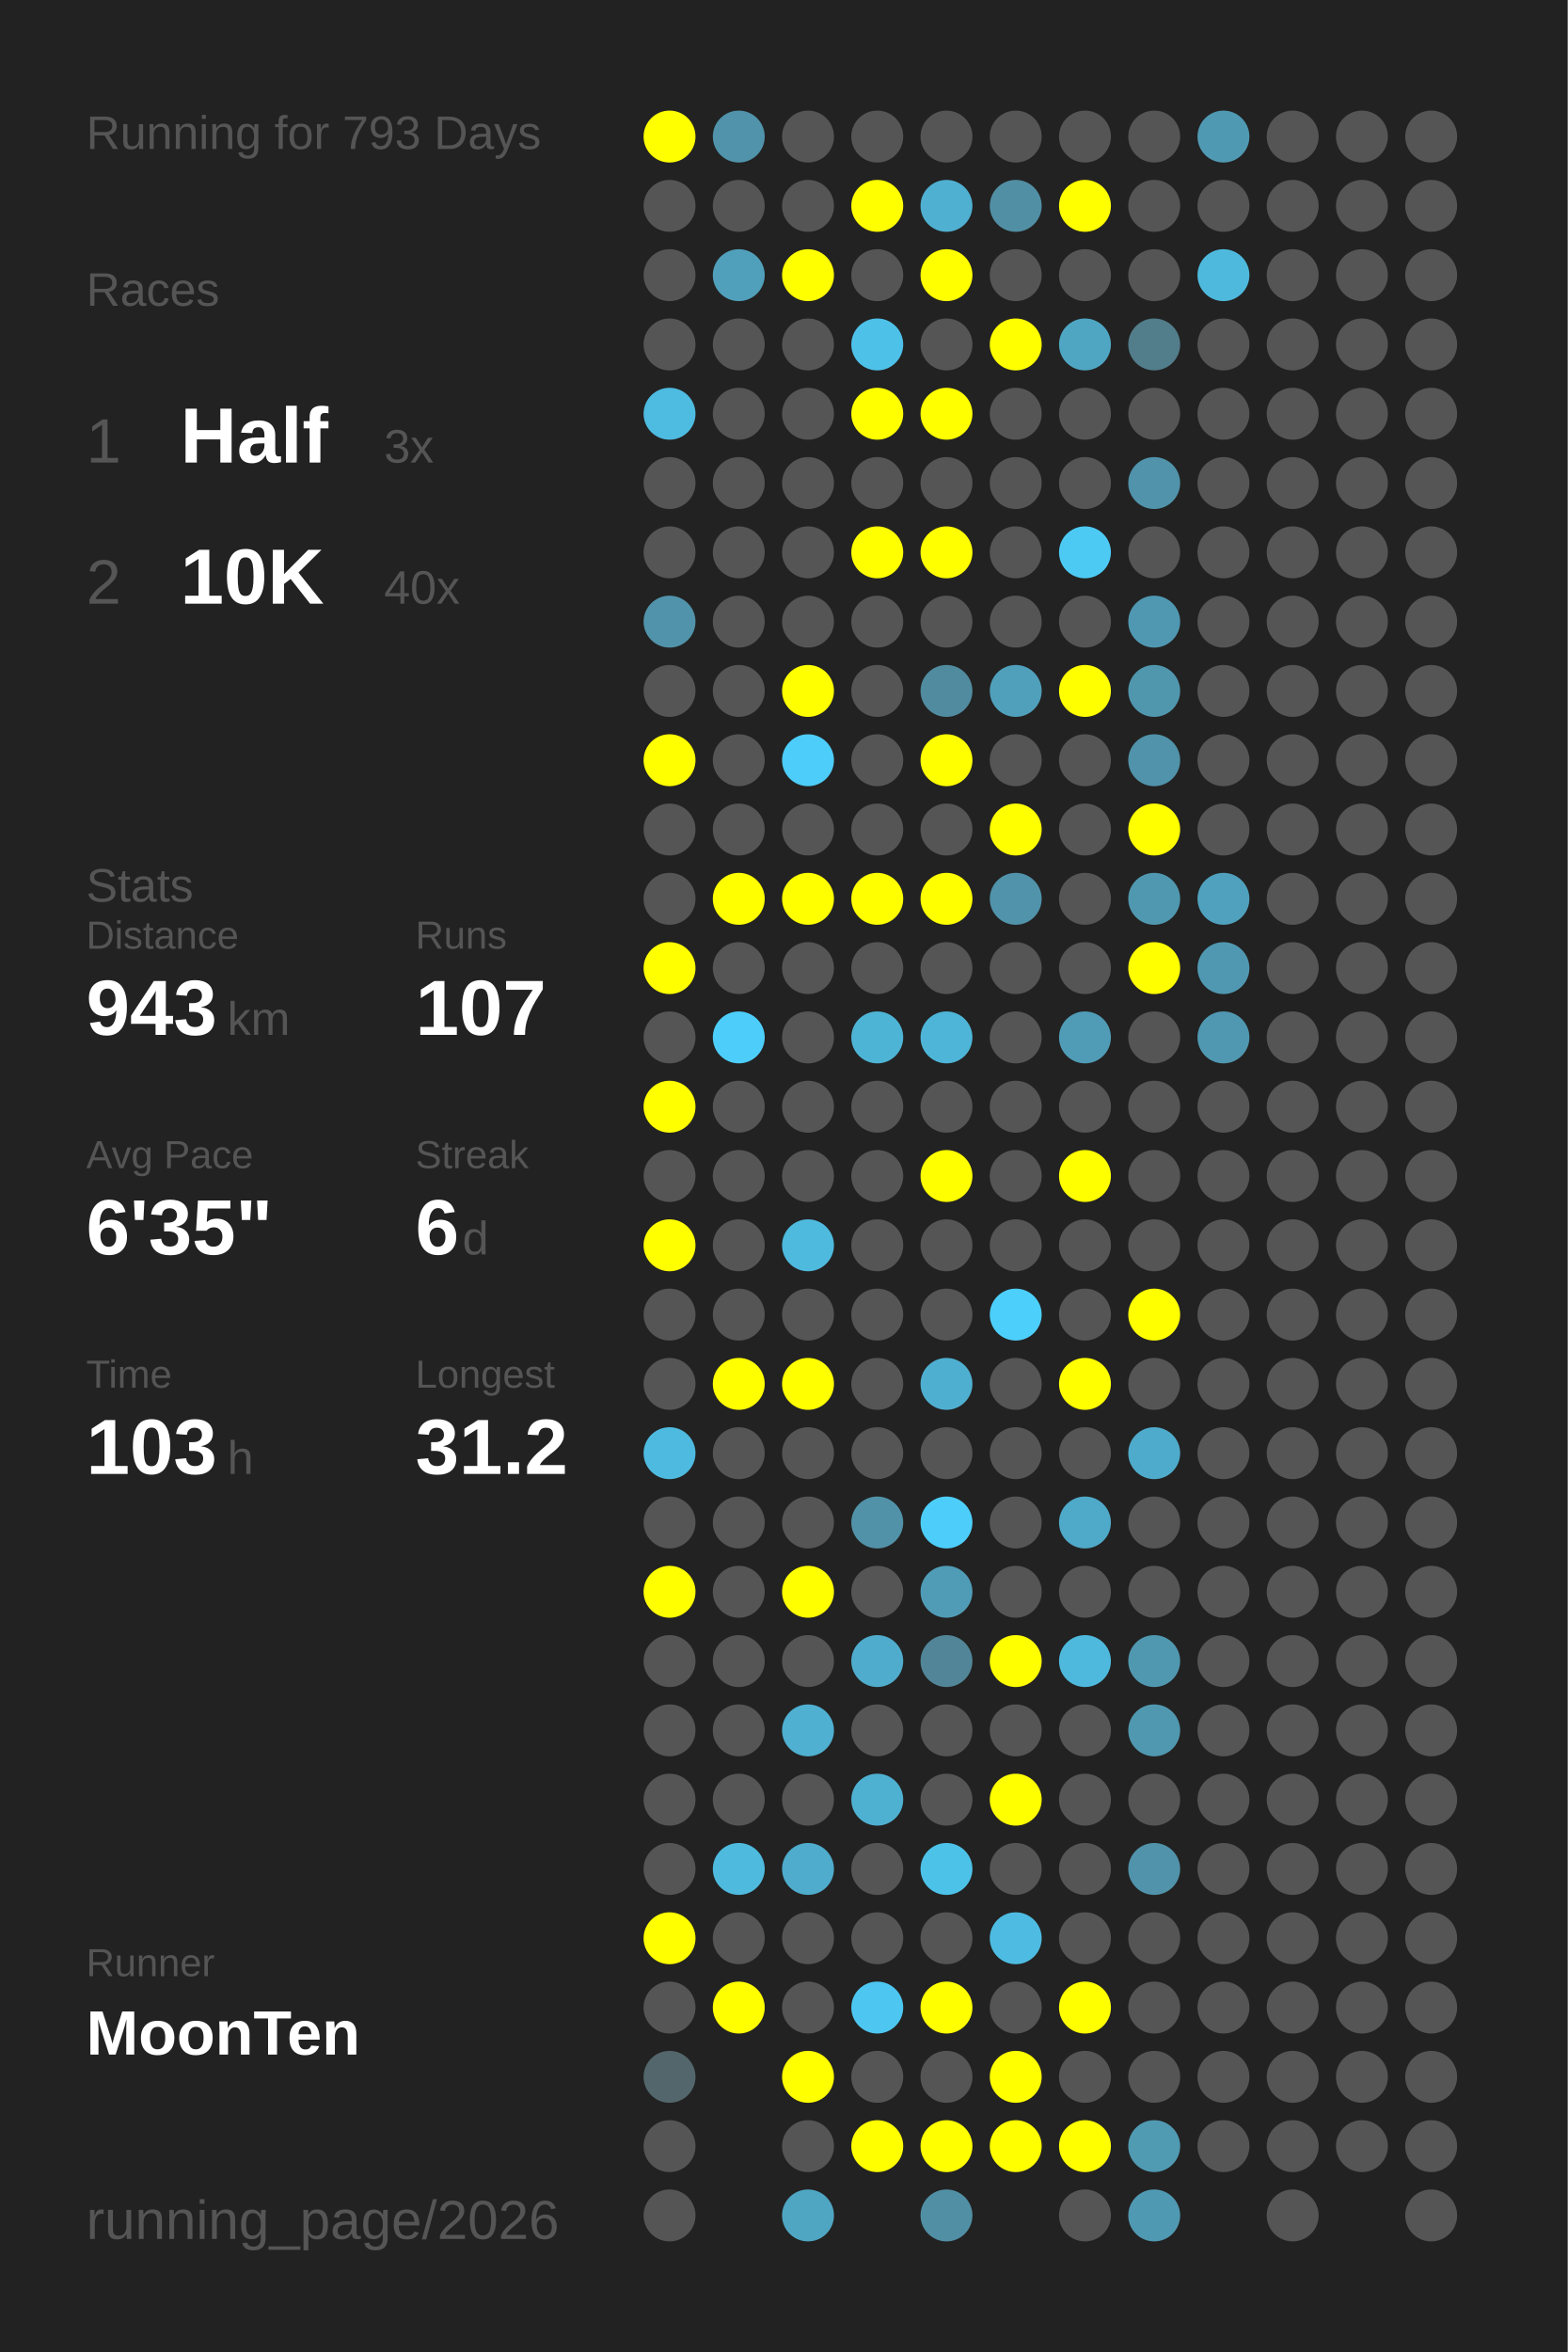
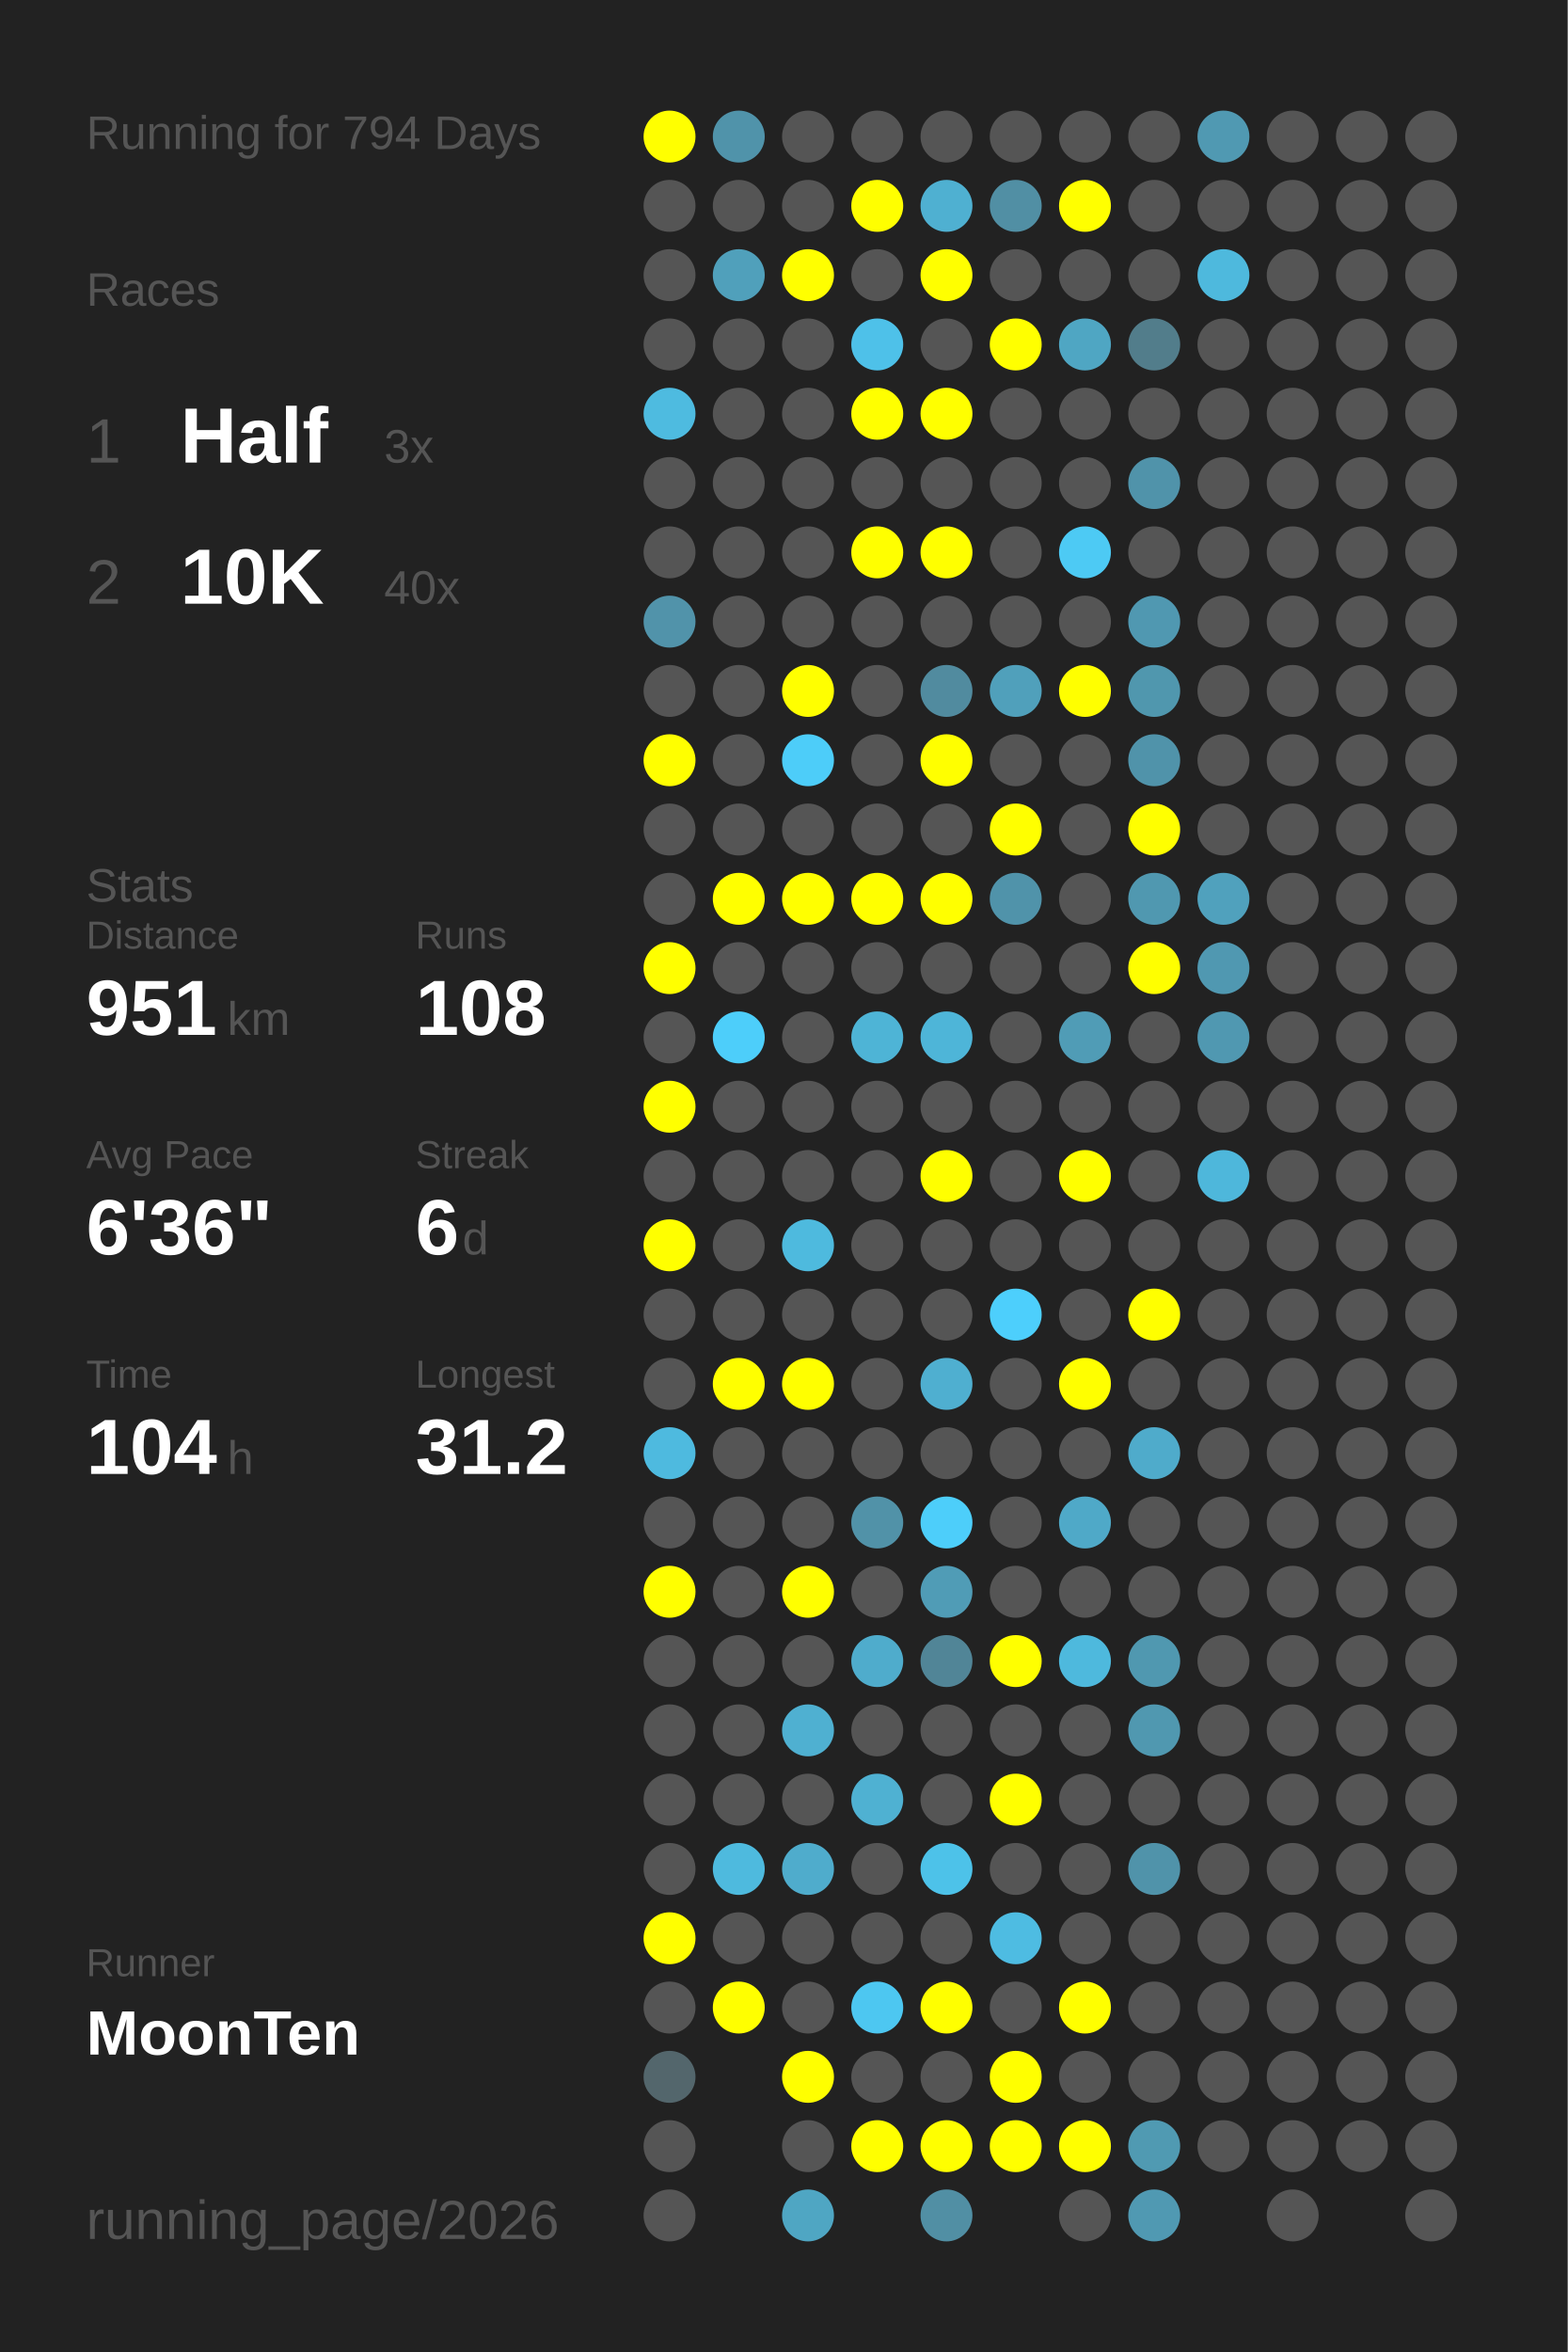
<svg xmlns="http://www.w3.org/2000/svg" baseProfile="full" height="300mm" version="1.1" viewBox="0,0,200,300" width="200mm">
  <defs />
  <rect fill="#222222" height="300" width="200" x="0" y="0" />
-   <text fill="#555555" style="font-size:6px; font-family:Arial;" x="11" y="19">Running for 793 Days</text>
+   <text fill="#555555" style="font-size:6px; font-family:Arial;" x="11" y="19">Running for 794 Days</text>
  <text fill="#555555" style="font-size:6px; font-family:Arial;" x="11" y="39">Races</text>
  <text fill="#555555" style="font-size:8px; font-family:Arial;" x="11" y="59">1</text>
  <text fill="#FFFFFF" style="font-size:10px; font-family:Arial; font-weight:bold;" x="23" y="59">Half</text>
  <text fill="#555555" style="font-size:6px; font-family:Arial;" x="49" y="59">3x</text>
  <text fill="#555555" style="font-size:8px; font-family:Arial;" x="11" y="77">2</text>
  <text fill="#FFFFFF" style="font-size:10px; font-family:Arial; font-weight:bold;" x="23" y="77">10K</text>
  <text fill="#555555" style="font-size:6px; font-family:Arial;" x="49" y="77">40x</text>
  <text fill="#555555" style="font-size:6px; font-family:Arial;" x="11" y="115">Stats</text>
  <text fill="#555555" style="font-size:5px; font-family:Arial;" x="11" y="121">Distance</text>
-   <text fill="#FFFFFF" style="font-size:10px; font-family:Arial; font-weight:bold;" x="11" y="132">943</text>
+   <text fill="#FFFFFF" style="font-size:10px; font-family:Arial; font-weight:bold;" x="11" y="132">951</text>
  <text fill="#555555" style="font-size:6px; font-family:Arial;" x="29" y="132">km</text>
  <text fill="#555555" style="font-size:5px; font-family:Arial;" x="53" y="121">Runs</text>
-   <text fill="#FFFFFF" style="font-size:10px; font-family:Arial; font-weight:bold;" x="53" y="132">107</text>
+   <text fill="#FFFFFF" style="font-size:10px; font-family:Arial; font-weight:bold;" x="53" y="132">108</text>
  <text fill="#555555" style="font-size:5px; font-family:Arial;" x="11" y="149">Avg Pace</text>
-   <text fill="#FFFFFF" style="font-size:10px; font-family:Arial; font-weight:bold;" x="11" y="160">6'35"</text>
+   <text fill="#FFFFFF" style="font-size:10px; font-family:Arial; font-weight:bold;" x="11" y="160">6'36"</text>
  <text fill="#555555" style="font-size:5px; font-family:Arial;" x="53" y="149">Streak</text>
  <text fill="#FFFFFF" style="font-size:10px; font-family:Arial; font-weight:bold;" x="53" y="160">6</text>
  <text fill="#555555" style="font-size:6px; font-family:Arial;" x="59" y="160">d</text>
  <text fill="#555555" style="font-size:5px; font-family:Arial;" x="11" y="177">Time</text>
-   <text fill="#FFFFFF" style="font-size:10px; font-family:Arial; font-weight:bold;" x="11" y="188">103</text>
+   <text fill="#FFFFFF" style="font-size:10px; font-family:Arial; font-weight:bold;" x="11" y="188">104</text>
  <text fill="#555555" style="font-size:6px; font-family:Arial;" x="29" y="188">h</text>
  <text fill="#555555" style="font-size:5px; font-family:Arial;" x="53" y="177">Longest</text>
  <text fill="#FFFFFF" style="font-size:10px; font-family:Arial; font-weight:bold;" x="53" y="188">31.2</text>
  <text fill="#555555" style="font-size:5px; font-family:Arial;" x="11" y="252.065">Runner</text>
  <text fill="#FFFFFF" style="font-size:8px; font-family:Arial; font-weight:bold;" x="11" y="262.065">MoonTen</text>
  <text fill="#555555" style="font-size:7px; font-family:Arial;" x="11" y="285.581">running_page/2026</text>
  <circle cx="85.417" cy="17.419" fill="#FFFF00" r="3.312" />
  <circle cx="85.417" cy="26.258" fill="#555555" r="3.312" />
  <circle cx="85.417" cy="35.097" fill="#555555" r="3.312" />
  <circle cx="85.417" cy="43.935" fill="#555555" r="3.312" />
  <circle cx="85.417" cy="52.774" fill="#4ebbe0" r="3.312" />
  <circle cx="85.417" cy="61.613" fill="#555555" r="3.312" />
  <circle cx="85.417" cy="70.452" fill="#555555" r="3.312" />
  <circle cx="85.417" cy="79.29" fill="#5193aa" r="3.312" />
  <circle cx="85.417" cy="88.129" fill="#555555" r="3.312" />
  <circle cx="85.417" cy="96.968" fill="#FFFF00" r="3.312" />
  <circle cx="85.417" cy="105.806" fill="#555555" r="3.312" />
  <circle cx="85.417" cy="114.645" fill="#555555" r="3.312" />
  <circle cx="85.417" cy="123.484" fill="#FFFF00" r="3.312" />
  <circle cx="85.417" cy="132.323" fill="#555555" r="3.312" />
  <circle cx="85.417" cy="141.161" fill="#FFFF00" r="3.312" />
  <circle cx="85.417" cy="150" fill="#555555" r="3.312" />
  <circle cx="85.417" cy="158.839" fill="#FFFF00" r="3.312" />
  <circle cx="85.417" cy="167.677" fill="#555555" r="3.312" />
  <circle cx="85.417" cy="176.516" fill="#555555" r="3.312" />
  <circle cx="85.417" cy="185.355" fill="#4ebadf" r="3.312" />
  <circle cx="85.417" cy="194.194" fill="#555555" r="3.312" />
  <circle cx="85.417" cy="203.032" fill="#FFFF00" r="3.312" />
  <circle cx="85.417" cy="211.871" fill="#555555" r="3.312" />
  <circle cx="85.417" cy="220.71" fill="#555555" r="3.312" />
  <circle cx="85.417" cy="229.548" fill="#555555" r="3.312" />
  <circle cx="85.417" cy="238.387" fill="#555555" r="3.312" />
  <circle cx="85.417" cy="247.226" fill="#FFFF00" r="3.312" />
  <circle cx="85.417" cy="256.065" fill="#555555" r="3.312" />
  <circle cx="85.417" cy="264.903" fill="#53666c" r="3.312" />
  <circle cx="85.417" cy="273.742" fill="#555555" r="3.312" />
  <circle cx="85.417" cy="282.581" fill="#555555" r="3.312" />
  <circle cx="94.25" cy="17.419" fill="#5093aa" r="3.312" />
  <circle cx="94.25" cy="26.258" fill="#555555" r="3.312" />
  <circle cx="94.25" cy="35.097" fill="#50a0bb" r="3.312" />
  <circle cx="94.25" cy="43.935" fill="#555555" r="3.312" />
  <circle cx="94.25" cy="52.774" fill="#555555" r="3.312" />
  <circle cx="94.25" cy="61.613" fill="#555555" r="3.312" />
  <circle cx="94.25" cy="70.452" fill="#555555" r="3.312" />
  <circle cx="94.25" cy="79.29" fill="#555555" r="3.312" />
  <circle cx="94.25" cy="88.129" fill="#555555" r="3.312" />
  <circle cx="94.25" cy="96.968" fill="#555555" r="3.312" />
  <circle cx="94.25" cy="105.806" fill="#555555" r="3.312" />
  <circle cx="94.25" cy="114.645" fill="#FFFF00" r="3.312" />
  <circle cx="94.25" cy="123.484" fill="#555555" r="3.312" />
  <circle cx="94.25" cy="132.323" fill="#4dcefa" r="3.312" />
  <circle cx="94.25" cy="141.161" fill="#555555" r="3.312" />
  <circle cx="94.25" cy="150" fill="#555555" r="3.312" />
  <circle cx="94.25" cy="158.839" fill="#555555" r="3.312" />
  <circle cx="94.25" cy="167.677" fill="#555555" r="3.312" />
  <circle cx="94.25" cy="176.516" fill="#FFFF00" r="3.312" />
  <circle cx="94.25" cy="185.355" fill="#555555" r="3.312" />
  <circle cx="94.25" cy="194.194" fill="#555555" r="3.312" />
  <circle cx="94.25" cy="203.032" fill="#555555" r="3.312" />
  <circle cx="94.25" cy="211.871" fill="#555555" r="3.312" />
  <circle cx="94.25" cy="220.71" fill="#555555" r="3.312" />
  <circle cx="94.25" cy="229.548" fill="#555555" r="3.312" />
  <circle cx="94.25" cy="238.387" fill="#4ebade" r="3.312" />
  <circle cx="94.25" cy="247.226" fill="#555555" r="3.312" />
  <circle cx="94.25" cy="256.065" fill="#FFFF00" r="3.312" />
  <circle cx="103.083" cy="17.419" fill="#555555" r="3.312" />
  <circle cx="103.083" cy="26.258" fill="#555555" r="3.312" />
  <circle cx="103.083" cy="35.097" fill="#FFFF00" r="3.312" />
  <circle cx="103.083" cy="43.935" fill="#555555" r="3.312" />
  <circle cx="103.083" cy="52.774" fill="#555555" r="3.312" />
  <circle cx="103.083" cy="61.613" fill="#555555" r="3.312" />
  <circle cx="103.083" cy="70.452" fill="#555555" r="3.312" />
  <circle cx="103.083" cy="79.29" fill="#555555" r="3.312" />
  <circle cx="103.083" cy="88.129" fill="#FFFF00" r="3.312" />
  <circle cx="103.083" cy="96.968" fill="#4dcdf9" r="3.312" />
  <circle cx="103.083" cy="105.806" fill="#555555" r="3.312" />
  <circle cx="103.083" cy="114.645" fill="#FFFF00" r="3.312" />
  <circle cx="103.083" cy="123.484" fill="#555555" r="3.312" />
  <circle cx="103.083" cy="132.323" fill="#555555" r="3.312" />
  <circle cx="103.083" cy="141.161" fill="#555555" r="3.312" />
  <circle cx="103.083" cy="150" fill="#555555" r="3.312" />
  <circle cx="103.083" cy="158.839" fill="#4ebade" r="3.312" />
  <circle cx="103.083" cy="167.677" fill="#555555" r="3.312" />
  <circle cx="103.083" cy="176.516" fill="#FFFF00" r="3.312" />
  <circle cx="103.083" cy="185.355" fill="#555555" r="3.312" />
  <circle cx="103.083" cy="194.194" fill="#555555" r="3.312" />
  <circle cx="103.083" cy="203.032" fill="#FFFF00" r="3.312" />
  <circle cx="103.083" cy="211.871" fill="#555555" r="3.312" />
  <circle cx="103.083" cy="220.71" fill="#4fb0d1" r="3.312" />
  <circle cx="103.083" cy="229.548" fill="#555555" r="3.312" />
  <circle cx="103.083" cy="238.387" fill="#4faccc" r="3.312" />
  <circle cx="103.083" cy="247.226" fill="#555555" r="3.312" />
  <circle cx="103.083" cy="256.065" fill="#555555" r="3.312" />
  <circle cx="103.083" cy="264.903" fill="#FFFF00" r="3.312" />
  <circle cx="103.083" cy="273.742" fill="#555555" r="3.312" />
  <circle cx="103.083" cy="282.581" fill="#4fa6c3" r="3.312" />
  <circle cx="111.917" cy="17.419" fill="#555555" r="3.312" />
  <circle cx="111.917" cy="26.258" fill="#FFFF00" r="3.312" />
  <circle cx="111.917" cy="35.097" fill="#555555" r="3.312" />
  <circle cx="111.917" cy="43.935" fill="#4ec1e9" r="3.312" />
  <circle cx="111.917" cy="52.774" fill="#FFFF00" r="3.312" />
  <circle cx="111.917" cy="61.613" fill="#555555" r="3.312" />
  <circle cx="111.917" cy="70.452" fill="#FFFF00" r="3.312" />
  <circle cx="111.917" cy="79.29" fill="#555555" r="3.312" />
  <circle cx="111.917" cy="88.129" fill="#555555" r="3.312" />
  <circle cx="111.917" cy="96.968" fill="#555555" r="3.312" />
  <circle cx="111.917" cy="105.806" fill="#555555" r="3.312" />
  <circle cx="111.917" cy="114.645" fill="#FFFF00" r="3.312" />
  <circle cx="111.917" cy="123.484" fill="#555555" r="3.312" />
  <circle cx="111.917" cy="132.323" fill="#4eb4d6" r="3.312" />
  <circle cx="111.917" cy="141.161" fill="#555555" r="3.312" />
  <circle cx="111.917" cy="150" fill="#555555" r="3.312" />
  <circle cx="111.917" cy="158.839" fill="#555555" r="3.312" />
  <circle cx="111.917" cy="167.677" fill="#555555" r="3.312" />
  <circle cx="111.917" cy="176.516" fill="#555555" r="3.312" />
  <circle cx="111.917" cy="185.355" fill="#555555" r="3.312" />
  <circle cx="111.917" cy="194.194" fill="#5192a8" r="3.312" />
  <circle cx="111.917" cy="203.032" fill="#555555" r="3.312" />
  <circle cx="111.917" cy="211.871" fill="#4faccc" r="3.312" />
  <circle cx="111.917" cy="220.71" fill="#555555" r="3.312" />
  <circle cx="111.917" cy="229.548" fill="#4fb1d2" r="3.312" />
  <circle cx="111.917" cy="238.387" fill="#555555" r="3.312" />
  <circle cx="111.917" cy="247.226" fill="#555555" r="3.312" />
  <circle cx="111.917" cy="256.065" fill="#4dc7f1" r="3.312" />
  <circle cx="111.917" cy="264.903" fill="#555555" r="3.312" />
  <circle cx="111.917" cy="273.742" fill="#FFFF00" r="3.312" />
  <circle cx="120.75" cy="17.419" fill="#555555" r="3.312" />
  <circle cx="120.75" cy="26.258" fill="#4fb0d1" r="3.312" />
  <circle cx="120.75" cy="35.097" fill="#FFFF00" r="3.312" />
  <circle cx="120.75" cy="43.935" fill="#555555" r="3.312" />
  <circle cx="120.75" cy="52.774" fill="#FFFF00" r="3.312" />
  <circle cx="120.75" cy="61.613" fill="#555555" r="3.312" />
  <circle cx="120.75" cy="70.452" fill="#FFFF00" r="3.312" />
  <circle cx="120.75" cy="79.29" fill="#555555" r="3.312" />
  <circle cx="120.75" cy="88.129" fill="#518b9f" r="3.312" />
  <circle cx="120.75" cy="96.968" fill="#FFFF00" r="3.312" />
  <circle cx="120.75" cy="105.806" fill="#555555" r="3.312" />
  <circle cx="120.75" cy="114.645" fill="#FFFF00" r="3.312" />
  <circle cx="120.75" cy="123.484" fill="#555555" r="3.312" />
  <circle cx="120.75" cy="132.323" fill="#4eb5d8" r="3.312" />
  <circle cx="120.75" cy="141.161" fill="#555555" r="3.312" />
  <circle cx="120.75" cy="150" fill="#FFFF00" r="3.312" />
  <circle cx="120.75" cy="158.839" fill="#555555" r="3.312" />
  <circle cx="120.75" cy="167.677" fill="#555555" r="3.312" />
  <circle cx="120.75" cy="176.516" fill="#4fafd0" r="3.312" />
  <circle cx="120.75" cy="185.355" fill="#555555" r="3.312" />
  <circle cx="120.75" cy="194.194" fill="#4dcefa" r="3.312" />
  <circle cx="120.75" cy="203.032" fill="#509cb6" r="3.312" />
  <circle cx="120.75" cy="211.871" fill="#518597" r="3.312" />
  <circle cx="120.75" cy="220.71" fill="#555555" r="3.312" />
  <circle cx="120.75" cy="229.548" fill="#555555" r="3.312" />
  <circle cx="120.75" cy="238.387" fill="#4dc2e9" r="3.312" />
  <circle cx="120.75" cy="247.226" fill="#555555" r="3.312" />
  <circle cx="120.75" cy="256.065" fill="#FFFF00" r="3.312" />
  <circle cx="120.75" cy="264.903" fill="#555555" r="3.312" />
  <circle cx="120.75" cy="273.742" fill="#FFFF00" r="3.312" />
  <circle cx="120.75" cy="282.581" fill="#518fa4" r="3.312" />
  <circle cx="129.583" cy="17.419" fill="#555555" r="3.312" />
  <circle cx="129.583" cy="26.258" fill="#518fa4" r="3.312" />
  <circle cx="129.583" cy="35.097" fill="#555555" r="3.312" />
  <circle cx="129.583" cy="43.935" fill="#FFFF00" r="3.312" />
  <circle cx="129.583" cy="52.774" fill="#555555" r="3.312" />
  <circle cx="129.583" cy="61.613" fill="#555555" r="3.312" />
  <circle cx="129.583" cy="70.452" fill="#555555" r="3.312" />
  <circle cx="129.583" cy="79.29" fill="#555555" r="3.312" />
  <circle cx="129.583" cy="88.129" fill="#50a0bb" r="3.312" />
  <circle cx="129.583" cy="96.968" fill="#555555" r="3.312" />
  <circle cx="129.583" cy="105.806" fill="#FFFF00" r="3.312" />
  <circle cx="129.583" cy="114.645" fill="#5093aa" r="3.312" />
  <circle cx="129.583" cy="123.484" fill="#555555" r="3.312" />
  <circle cx="129.583" cy="132.323" fill="#555555" r="3.312" />
  <circle cx="129.583" cy="141.161" fill="#555555" r="3.312" />
  <circle cx="129.583" cy="150" fill="#555555" r="3.312" />
  <circle cx="129.583" cy="158.839" fill="#555555" r="3.312" />
  <circle cx="129.583" cy="167.677" fill="#4dcffc" r="3.312" />
  <circle cx="129.583" cy="176.516" fill="#555555" r="3.312" />
  <circle cx="129.583" cy="185.355" fill="#555555" r="3.312" />
  <circle cx="129.583" cy="194.194" fill="#555555" r="3.312" />
  <circle cx="129.583" cy="203.032" fill="#555555" r="3.312" />
  <circle cx="129.583" cy="211.871" fill="#FFFF00" r="3.312" />
  <circle cx="129.583" cy="220.71" fill="#555555" r="3.312" />
  <circle cx="129.583" cy="229.548" fill="#FFFF00" r="3.312" />
  <circle cx="129.583" cy="238.387" fill="#555555" r="3.312" />
  <circle cx="129.583" cy="247.226" fill="#4ebce2" r="3.312" />
  <circle cx="129.583" cy="256.065" fill="#555555" r="3.312" />
  <circle cx="129.583" cy="264.903" fill="#FFFF00" r="3.312" />
  <circle cx="129.583" cy="273.742" fill="#FFFF00" r="3.312" />
  <circle cx="138.417" cy="17.419" fill="#555555" r="3.312" />
  <circle cx="138.417" cy="26.258" fill="#FFFF00" r="3.312" />
  <circle cx="138.417" cy="35.097" fill="#555555" r="3.312" />
  <circle cx="138.417" cy="43.935" fill="#4fa6c3" r="3.312" />
  <circle cx="138.417" cy="52.774" fill="#555555" r="3.312" />
  <circle cx="138.417" cy="61.613" fill="#555555" r="3.312" />
  <circle cx="138.417" cy="70.452" fill="#4dcaf4" r="3.312" />
  <circle cx="138.417" cy="79.29" fill="#555555" r="3.312" />
  <circle cx="138.417" cy="88.129" fill="#FFFF00" r="3.312" />
  <circle cx="138.417" cy="96.968" fill="#555555" r="3.312" />
  <circle cx="138.417" cy="105.806" fill="#555555" r="3.312" />
  <circle cx="138.417" cy="114.645" fill="#555555" r="3.312" />
  <circle cx="138.417" cy="123.484" fill="#555555" r="3.312" />
  <circle cx="138.417" cy="132.323" fill="#509cb6" r="3.312" />
  <circle cx="138.417" cy="141.161" fill="#555555" r="3.312" />
  <circle cx="138.417" cy="150" fill="#FFFF00" r="3.312" />
  <circle cx="138.417" cy="158.839" fill="#555555" r="3.312" />
  <circle cx="138.417" cy="167.677" fill="#555555" r="3.312" />
  <circle cx="138.417" cy="176.516" fill="#FFFF00" r="3.312" />
  <circle cx="138.417" cy="185.355" fill="#555555" r="3.312" />
  <circle cx="138.417" cy="194.194" fill="#4fa9c8" r="3.312" />
  <circle cx="138.417" cy="203.032" fill="#555555" r="3.312" />
  <circle cx="138.417" cy="211.871" fill="#4eb9dd" r="3.312" />
  <circle cx="138.417" cy="220.71" fill="#555555" r="3.312" />
  <circle cx="138.417" cy="229.548" fill="#555555" r="3.312" />
  <circle cx="138.417" cy="238.387" fill="#555555" r="3.312" />
  <circle cx="138.417" cy="247.226" fill="#555555" r="3.312" />
  <circle cx="138.417" cy="256.065" fill="#FFFF00" r="3.312" />
  <circle cx="138.417" cy="264.903" fill="#555555" r="3.312" />
  <circle cx="138.417" cy="273.742" fill="#FFFF00" r="3.312" />
  <circle cx="138.417" cy="282.581" fill="#555555" r="3.312" />
  <circle cx="147.25" cy="17.419" fill="#555555" r="3.312" />
  <circle cx="147.25" cy="26.258" fill="#555555" r="3.312" />
  <circle cx="147.25" cy="35.097" fill="#555555" r="3.312" />
  <circle cx="147.25" cy="43.935" fill="#527d8b" r="3.312" />
  <circle cx="147.25" cy="52.774" fill="#555555" r="3.312" />
  <circle cx="147.25" cy="61.613" fill="#5093aa" r="3.312" />
  <circle cx="147.25" cy="70.452" fill="#555555" r="3.312" />
  <circle cx="147.25" cy="79.29" fill="#5098b1" r="3.312" />
  <circle cx="147.25" cy="88.129" fill="#5097ae" r="3.312" />
  <circle cx="147.25" cy="96.968" fill="#5093aa" r="3.312" />
  <circle cx="147.25" cy="105.806" fill="#FFFF00" r="3.312" />
  <circle cx="147.25" cy="114.645" fill="#5098b0" r="3.312" />
  <circle cx="147.25" cy="123.484" fill="#FFFF00" r="3.312" />
  <circle cx="147.25" cy="132.323" fill="#555555" r="3.312" />
  <circle cx="147.25" cy="141.161" fill="#555555" r="3.312" />
  <circle cx="147.25" cy="150" fill="#555555" r="3.312" />
  <circle cx="147.25" cy="158.839" fill="#555555" r="3.312" />
  <circle cx="147.25" cy="167.677" fill="#FFFF00" r="3.312" />
  <circle cx="147.25" cy="176.516" fill="#555555" r="3.312" />
  <circle cx="147.25" cy="185.355" fill="#4fabcb" r="3.312" />
  <circle cx="147.25" cy="194.194" fill="#555555" r="3.312" />
  <circle cx="147.25" cy="203.032" fill="#555555" r="3.312" />
  <circle cx="147.25" cy="211.871" fill="#5098b0" r="3.312" />
  <circle cx="147.25" cy="220.71" fill="#5098b0" r="3.312" />
  <circle cx="147.25" cy="229.548" fill="#555555" r="3.312" />
  <circle cx="147.25" cy="238.387" fill="#5093aa" r="3.312" />
  <circle cx="147.25" cy="247.226" fill="#555555" r="3.312" />
  <circle cx="147.25" cy="256.065" fill="#555555" r="3.312" />
  <circle cx="147.25" cy="264.903" fill="#555555" r="3.312" />
  <circle cx="147.25" cy="273.742" fill="#509ab2" r="3.312" />
  <circle cx="147.25" cy="282.581" fill="#5099b2" r="3.312" />
  <circle cx="156.083" cy="17.419" fill="#5099b2" r="3.312" />
  <circle cx="156.083" cy="26.258" fill="#555555" r="3.312" />
  <circle cx="156.083" cy="35.097" fill="#4eb9dd" r="3.312" />
  <circle cx="156.083" cy="43.935" fill="#555555" r="3.312" />
  <circle cx="156.083" cy="52.774" fill="#555555" r="3.312" />
  <circle cx="156.083" cy="61.613" fill="#555555" r="3.312" />
  <circle cx="156.083" cy="70.452" fill="#555555" r="3.312" />
  <circle cx="156.083" cy="79.29" fill="#555555" r="3.312" />
  <circle cx="156.083" cy="88.129" fill="#555555" r="3.312" />
  <circle cx="156.083" cy="96.968" fill="#555555" r="3.312" />
  <circle cx="156.083" cy="105.806" fill="#555555" r="3.312" />
  <circle cx="156.083" cy="114.645" fill="#50a1bd" r="3.312" />
  <circle cx="156.083" cy="123.484" fill="#5098b1" r="3.312" />
  <circle cx="156.083" cy="132.323" fill="#5098b1" r="3.312" />
  <circle cx="156.083" cy="141.161" fill="#555555" r="3.312" />
-   <circle cx="156.083" cy="150" fill="#555555" r="3.312" />
+   <circle cx="156.083" cy="150" fill="#4eb7db" r="3.312" />
  <circle cx="156.083" cy="158.839" fill="#555555" r="3.312" />
  <circle cx="156.083" cy="167.677" fill="#555555" r="3.312" />
  <circle cx="156.083" cy="176.516" fill="#555555" r="3.312" />
  <circle cx="156.083" cy="185.355" fill="#555555" r="3.312" />
  <circle cx="156.083" cy="194.194" fill="#555555" r="3.312" />
  <circle cx="156.083" cy="203.032" fill="#555555" r="3.312" />
  <circle cx="156.083" cy="211.871" fill="#555555" r="3.312" />
  <circle cx="156.083" cy="220.71" fill="#555555" r="3.312" />
  <circle cx="156.083" cy="229.548" fill="#555555" r="3.312" />
  <circle cx="156.083" cy="238.387" fill="#555555" r="3.312" />
  <circle cx="156.083" cy="247.226" fill="#555555" r="3.312" />
  <circle cx="156.083" cy="256.065" fill="#555555" r="3.312" />
  <circle cx="156.083" cy="264.903" fill="#555555" r="3.312" />
  <circle cx="156.083" cy="273.742" fill="#555555" r="3.312" />
  <circle cx="164.917" cy="17.419" fill="#555555" r="3.312" />
  <circle cx="164.917" cy="26.258" fill="#555555" r="3.312" />
  <circle cx="164.917" cy="35.097" fill="#555555" r="3.312" />
  <circle cx="164.917" cy="43.935" fill="#555555" r="3.312" />
  <circle cx="164.917" cy="52.774" fill="#555555" r="3.312" />
  <circle cx="164.917" cy="61.613" fill="#555555" r="3.312" />
  <circle cx="164.917" cy="70.452" fill="#555555" r="3.312" />
  <circle cx="164.917" cy="79.29" fill="#555555" r="3.312" />
  <circle cx="164.917" cy="88.129" fill="#555555" r="3.312" />
  <circle cx="164.917" cy="96.968" fill="#555555" r="3.312" />
  <circle cx="164.917" cy="105.806" fill="#555555" r="3.312" />
  <circle cx="164.917" cy="114.645" fill="#555555" r="3.312" />
  <circle cx="164.917" cy="123.484" fill="#555555" r="3.312" />
  <circle cx="164.917" cy="132.323" fill="#555555" r="3.312" />
  <circle cx="164.917" cy="141.161" fill="#555555" r="3.312" />
  <circle cx="164.917" cy="150" fill="#555555" r="3.312" />
  <circle cx="164.917" cy="158.839" fill="#555555" r="3.312" />
  <circle cx="164.917" cy="167.677" fill="#555555" r="3.312" />
  <circle cx="164.917" cy="176.516" fill="#555555" r="3.312" />
  <circle cx="164.917" cy="185.355" fill="#555555" r="3.312" />
  <circle cx="164.917" cy="194.194" fill="#555555" r="3.312" />
  <circle cx="164.917" cy="203.032" fill="#555555" r="3.312" />
  <circle cx="164.917" cy="211.871" fill="#555555" r="3.312" />
  <circle cx="164.917" cy="220.71" fill="#555555" r="3.312" />
  <circle cx="164.917" cy="229.548" fill="#555555" r="3.312" />
  <circle cx="164.917" cy="238.387" fill="#555555" r="3.312" />
  <circle cx="164.917" cy="247.226" fill="#555555" r="3.312" />
  <circle cx="164.917" cy="256.065" fill="#555555" r="3.312" />
  <circle cx="164.917" cy="264.903" fill="#555555" r="3.312" />
  <circle cx="164.917" cy="273.742" fill="#555555" r="3.312" />
  <circle cx="164.917" cy="282.581" fill="#555555" r="3.312" />
  <circle cx="173.75" cy="17.419" fill="#555555" r="3.312" />
  <circle cx="173.75" cy="26.258" fill="#555555" r="3.312" />
  <circle cx="173.75" cy="35.097" fill="#555555" r="3.312" />
  <circle cx="173.75" cy="43.935" fill="#555555" r="3.312" />
  <circle cx="173.75" cy="52.774" fill="#555555" r="3.312" />
  <circle cx="173.75" cy="61.613" fill="#555555" r="3.312" />
  <circle cx="173.75" cy="70.452" fill="#555555" r="3.312" />
  <circle cx="173.75" cy="79.29" fill="#555555" r="3.312" />
  <circle cx="173.75" cy="88.129" fill="#555555" r="3.312" />
  <circle cx="173.75" cy="96.968" fill="#555555" r="3.312" />
  <circle cx="173.75" cy="105.806" fill="#555555" r="3.312" />
  <circle cx="173.75" cy="114.645" fill="#555555" r="3.312" />
  <circle cx="173.75" cy="123.484" fill="#555555" r="3.312" />
  <circle cx="173.75" cy="132.323" fill="#555555" r="3.312" />
  <circle cx="173.75" cy="141.161" fill="#555555" r="3.312" />
  <circle cx="173.75" cy="150" fill="#555555" r="3.312" />
  <circle cx="173.75" cy="158.839" fill="#555555" r="3.312" />
  <circle cx="173.75" cy="167.677" fill="#555555" r="3.312" />
  <circle cx="173.75" cy="176.516" fill="#555555" r="3.312" />
  <circle cx="173.75" cy="185.355" fill="#555555" r="3.312" />
  <circle cx="173.75" cy="194.194" fill="#555555" r="3.312" />
  <circle cx="173.75" cy="203.032" fill="#555555" r="3.312" />
  <circle cx="173.75" cy="211.871" fill="#555555" r="3.312" />
  <circle cx="173.75" cy="220.71" fill="#555555" r="3.312" />
  <circle cx="173.75" cy="229.548" fill="#555555" r="3.312" />
  <circle cx="173.75" cy="238.387" fill="#555555" r="3.312" />
  <circle cx="173.75" cy="247.226" fill="#555555" r="3.312" />
  <circle cx="173.75" cy="256.065" fill="#555555" r="3.312" />
  <circle cx="173.75" cy="264.903" fill="#555555" r="3.312" />
  <circle cx="173.75" cy="273.742" fill="#555555" r="3.312" />
  <circle cx="182.583" cy="17.419" fill="#555555" r="3.312" />
  <circle cx="182.583" cy="26.258" fill="#555555" r="3.312" />
  <circle cx="182.583" cy="35.097" fill="#555555" r="3.312" />
  <circle cx="182.583" cy="43.935" fill="#555555" r="3.312" />
  <circle cx="182.583" cy="52.774" fill="#555555" r="3.312" />
  <circle cx="182.583" cy="61.613" fill="#555555" r="3.312" />
  <circle cx="182.583" cy="70.452" fill="#555555" r="3.312" />
  <circle cx="182.583" cy="79.29" fill="#555555" r="3.312" />
  <circle cx="182.583" cy="88.129" fill="#555555" r="3.312" />
  <circle cx="182.583" cy="96.968" fill="#555555" r="3.312" />
  <circle cx="182.583" cy="105.806" fill="#555555" r="3.312" />
  <circle cx="182.583" cy="114.645" fill="#555555" r="3.312" />
  <circle cx="182.583" cy="123.484" fill="#555555" r="3.312" />
  <circle cx="182.583" cy="132.323" fill="#555555" r="3.312" />
  <circle cx="182.583" cy="141.161" fill="#555555" r="3.312" />
  <circle cx="182.583" cy="150" fill="#555555" r="3.312" />
  <circle cx="182.583" cy="158.839" fill="#555555" r="3.312" />
  <circle cx="182.583" cy="167.677" fill="#555555" r="3.312" />
  <circle cx="182.583" cy="176.516" fill="#555555" r="3.312" />
  <circle cx="182.583" cy="185.355" fill="#555555" r="3.312" />
  <circle cx="182.583" cy="194.194" fill="#555555" r="3.312" />
  <circle cx="182.583" cy="203.032" fill="#555555" r="3.312" />
  <circle cx="182.583" cy="211.871" fill="#555555" r="3.312" />
  <circle cx="182.583" cy="220.71" fill="#555555" r="3.312" />
  <circle cx="182.583" cy="229.548" fill="#555555" r="3.312" />
  <circle cx="182.583" cy="238.387" fill="#555555" r="3.312" />
  <circle cx="182.583" cy="247.226" fill="#555555" r="3.312" />
  <circle cx="182.583" cy="256.065" fill="#555555" r="3.312" />
  <circle cx="182.583" cy="264.903" fill="#555555" r="3.312" />
  <circle cx="182.583" cy="273.742" fill="#555555" r="3.312" />
  <circle cx="182.583" cy="282.581" fill="#555555" r="3.312" />
</svg>
